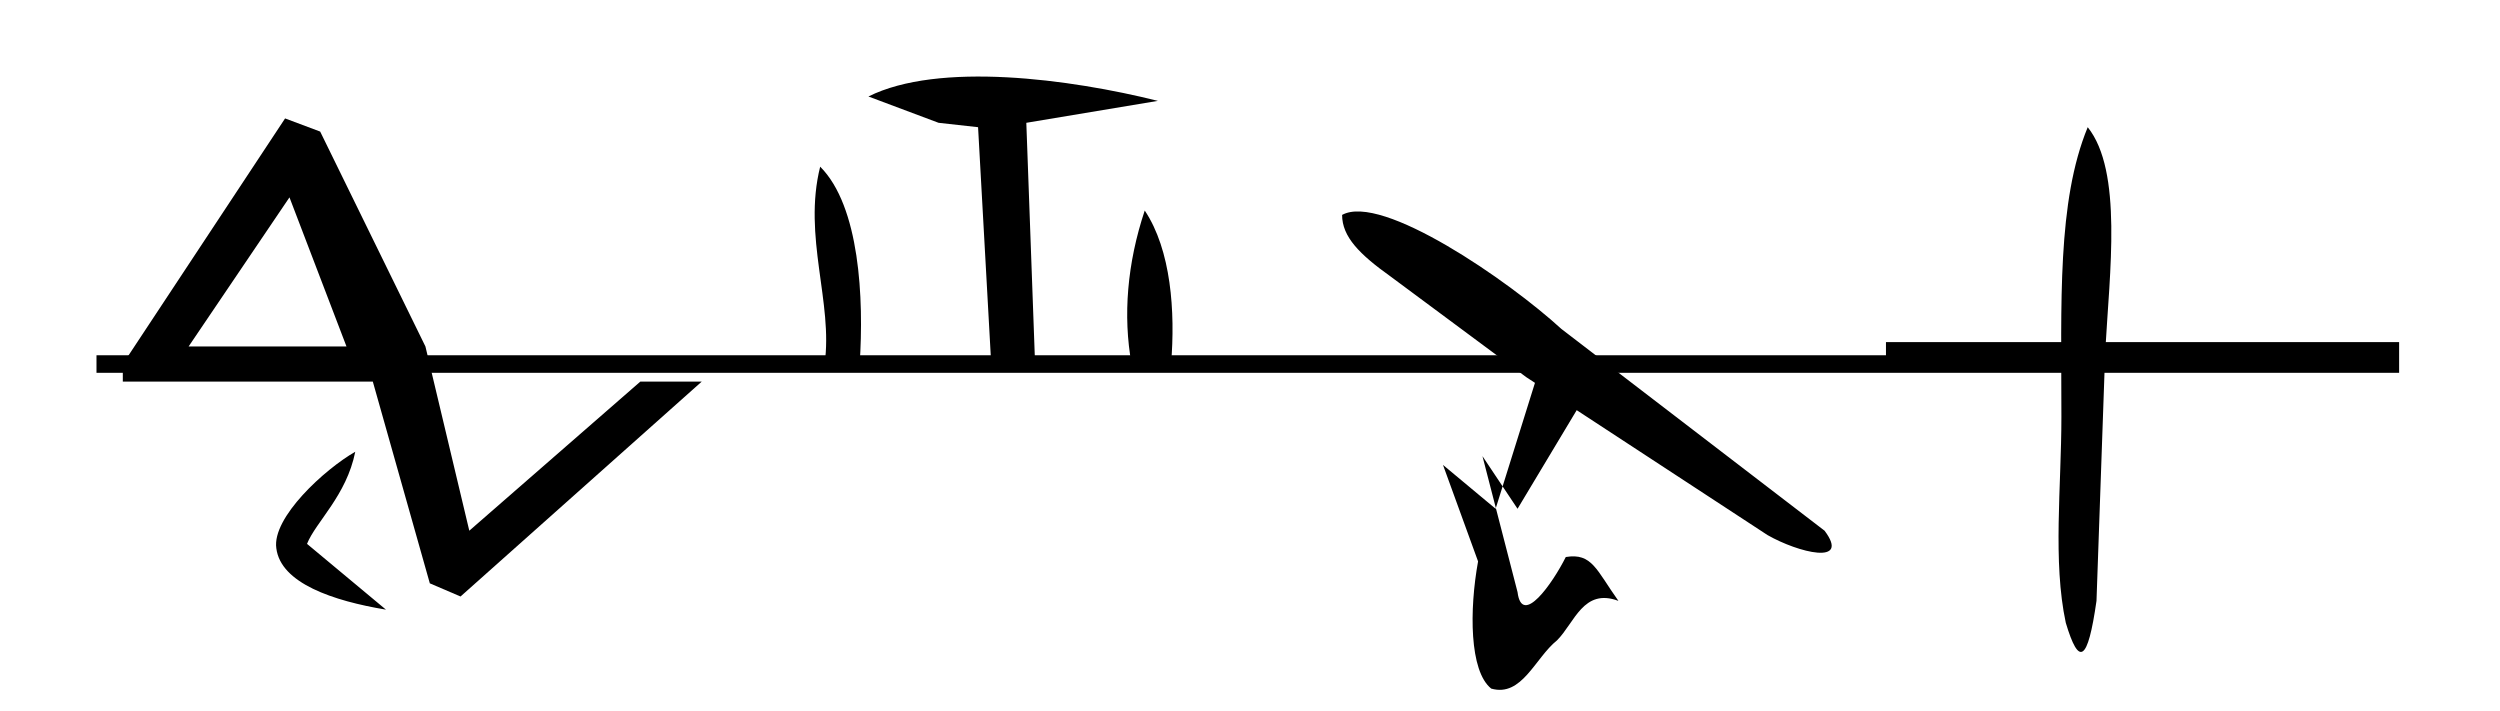
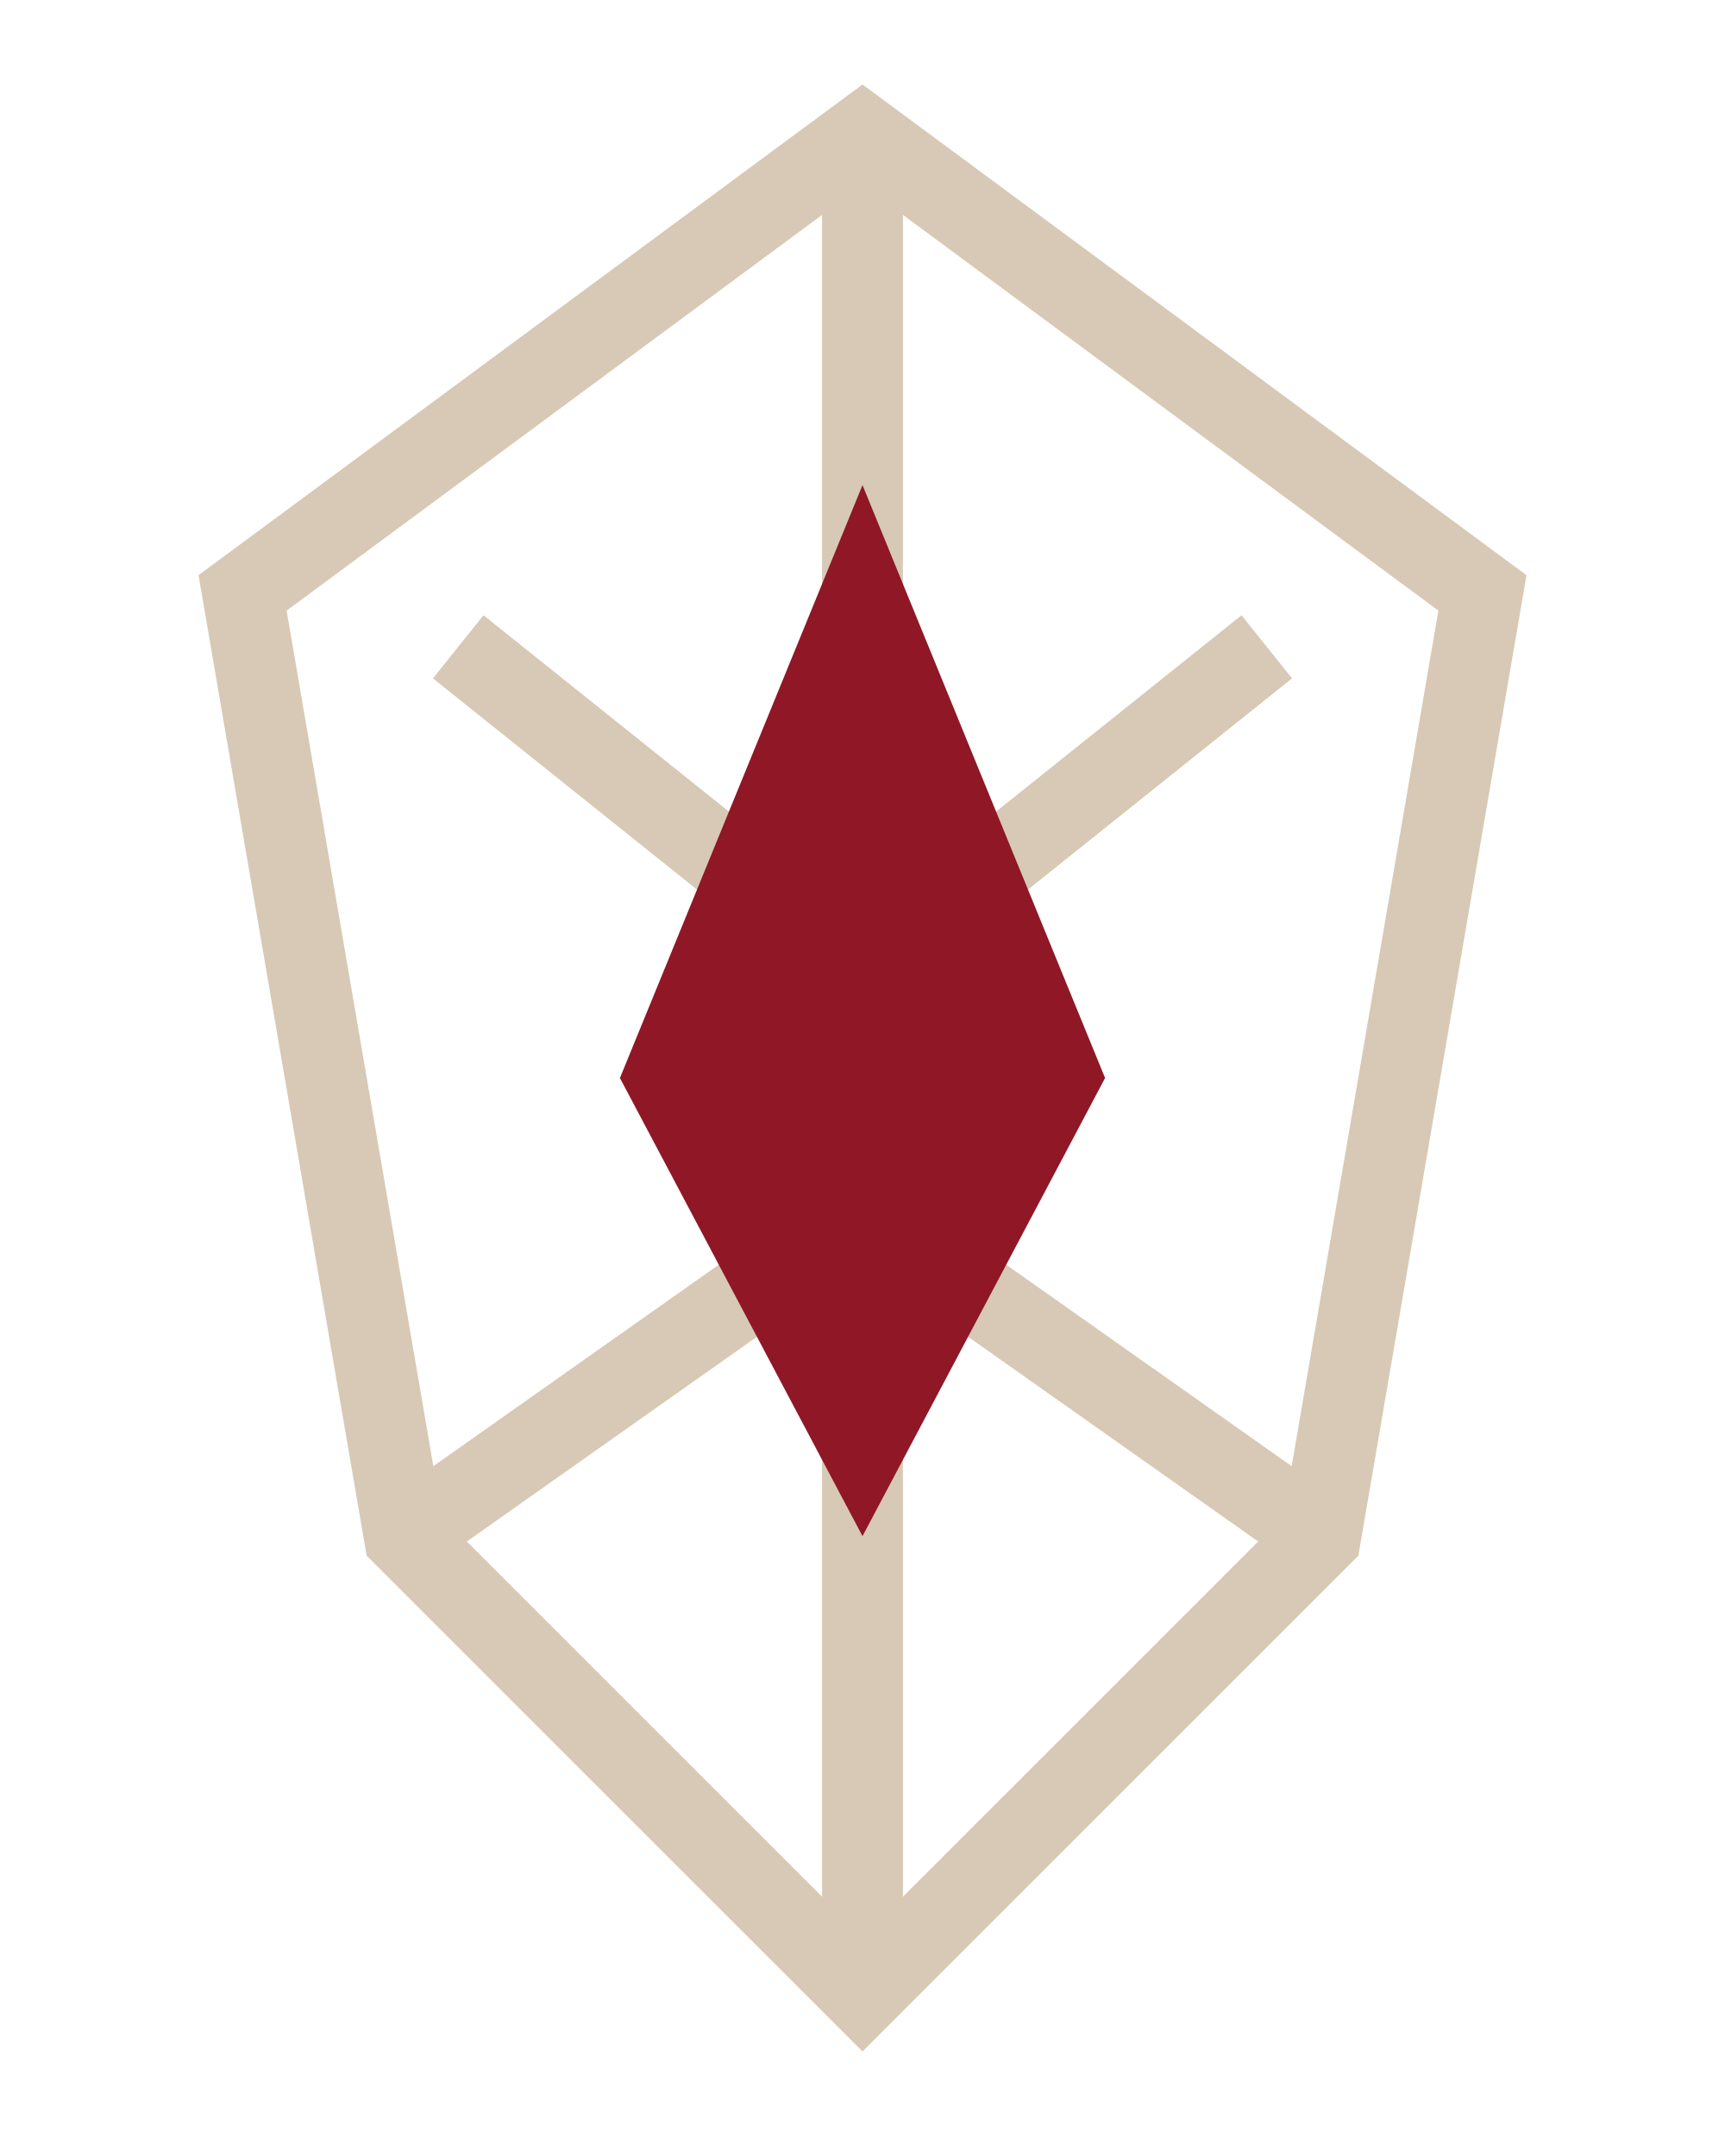
- <svg xmlns="http://www.w3.org/2000/svg" viewBox="0 0 570 162" role="img" aria-labelledby="title">
-   <g fill="#000">
-     <path d="M22 81h408v-3h117v7H22z" />
-     <path fill-rule="evenodd" d="m28 83 37-56 8 3 24 49 10 42 39-34h14l-55 49-7-3-13-46H28Zm15-4h36L66 45Z" />
-     <path d="M81 103c-2 10-9 16-11 21l18 15c-12-2-24-6-25-14-1-7 11-18 18-22ZM188 83c2-14-5-29-1-45 9 9 10 30 9 45ZM198 22c16-8 46-4 66 1l-30 5 2 55h-10l-3-54-9-1ZM258 83c-2-11-1-23 3-35 6 9 7 23 6 35ZM306 49c9-5 38 15 50 26l60 46c6 8-6 5-13 1l-55-36-31-23c-7-5-11-9-11-14ZM351 84l10 7-15 25-8-12 8 31c1 8 8-2 11-8 6-1 7 3 12 10-8-3-10 5-14 9-5 4-8 13-15 11-5-4-5-18-3-29l-8-22 12 10ZM476 29c8 10 5 33 4 51l-2 57c-2 14-4 15-7 5-3-14-1-31-1-47 0-26-1-49 6-66Z" />
+ <svg xmlns="http://www.w3.org/2000/svg" viewBox="0 0 64 80">
+   <g fill="none" stroke="#D7C9B5" stroke-width="3">
+     <path d="M32 5 55 22 49 57 32 74 15 57 9 22Z" />
+     <path d="m17 24 15 12 15-12M32 5v69M15 57l17-12 17 12" />
  </g>
+   <path fill="#8F1726" d="m32 18 9 22-9 17-9-17Z" />
</svg>
